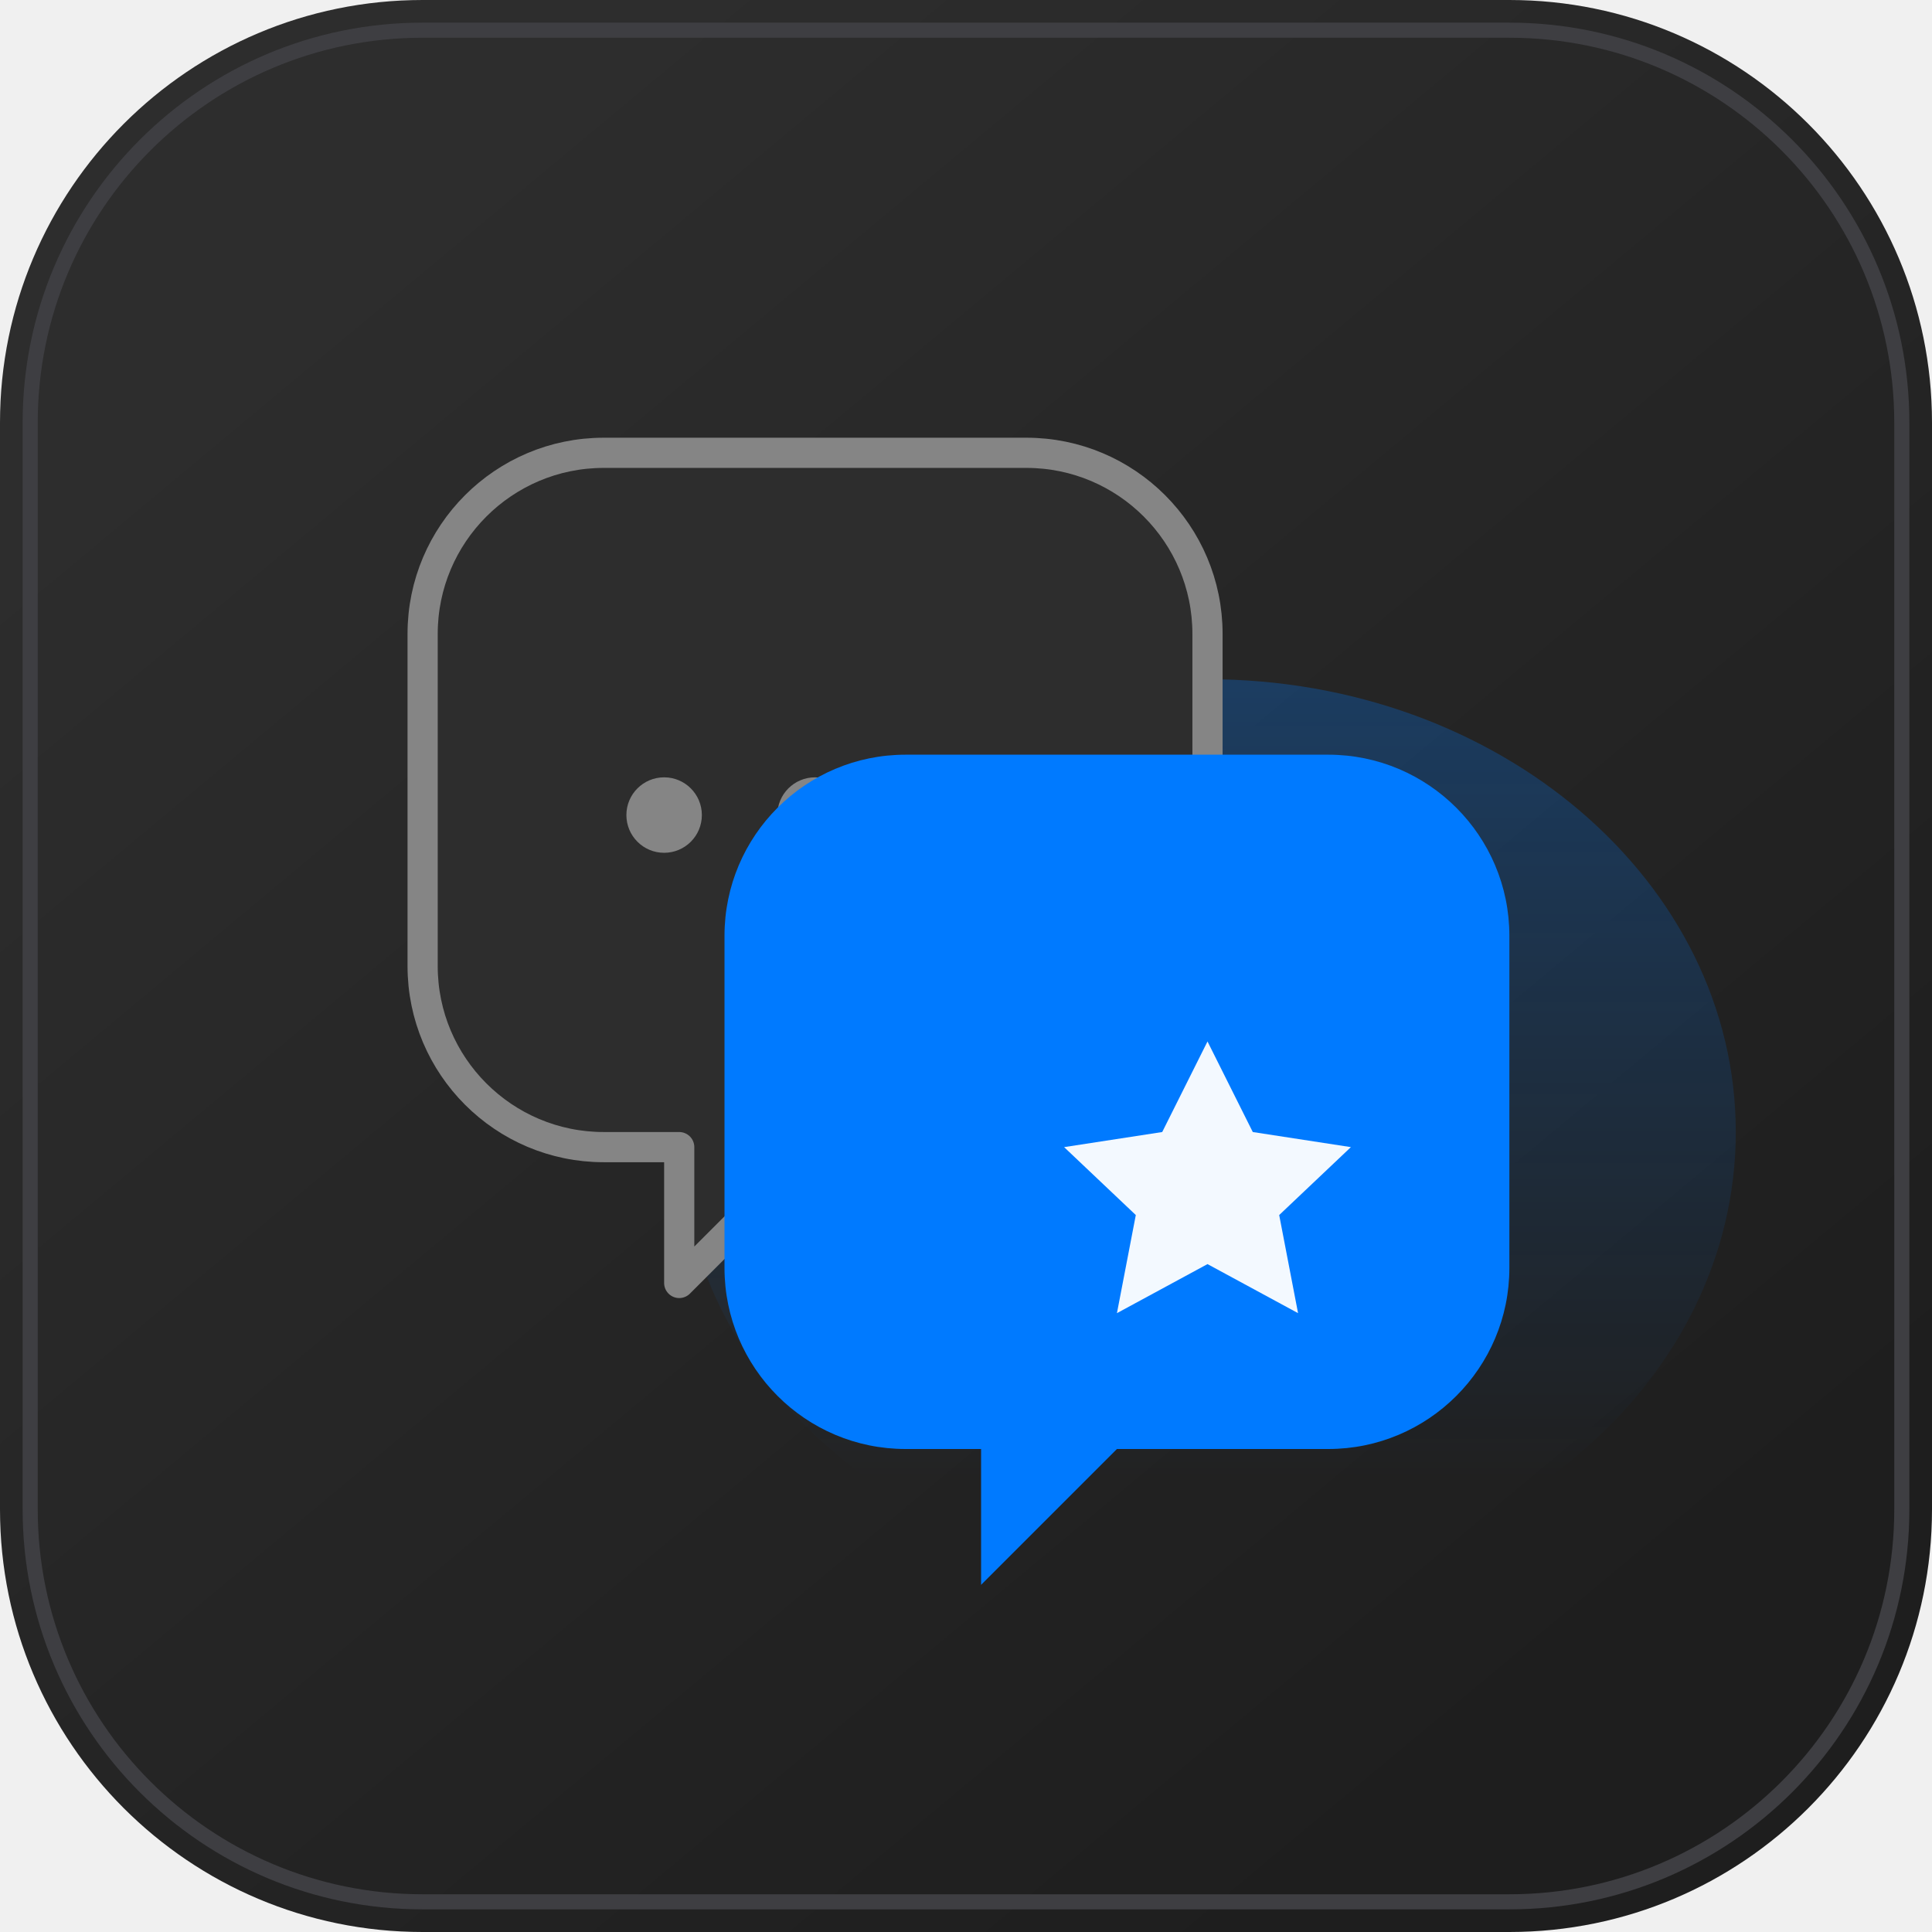
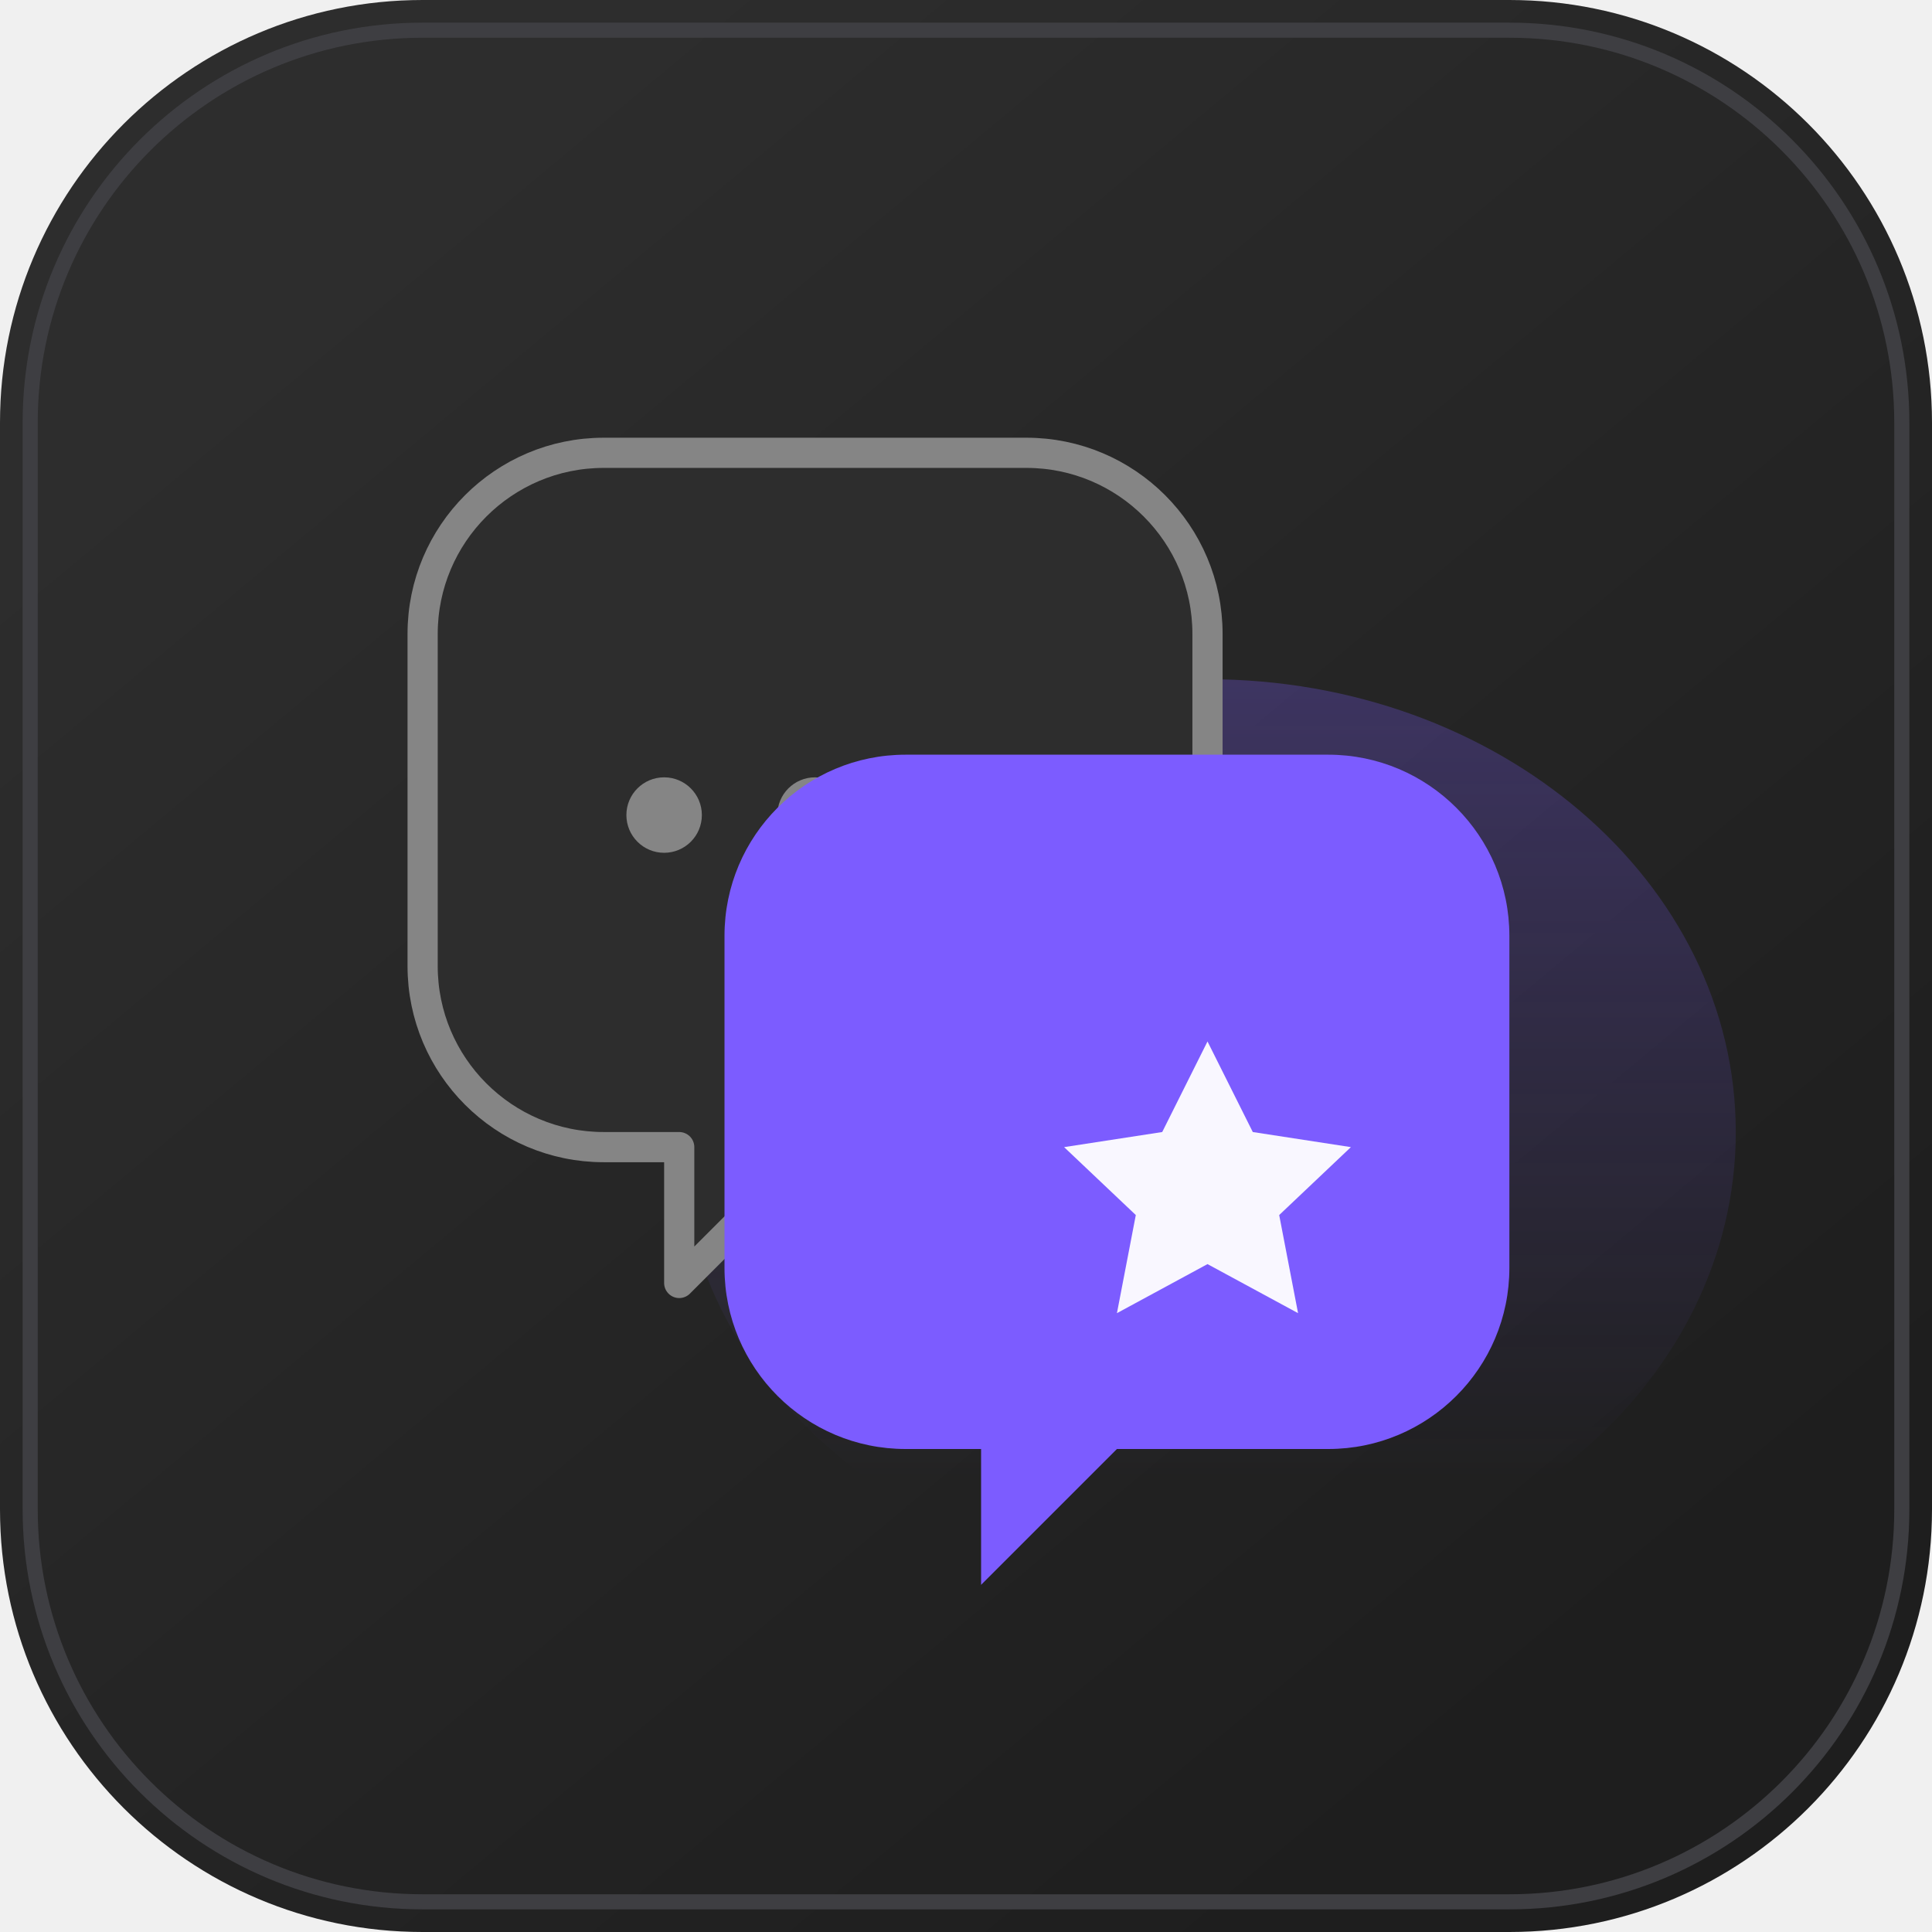
<svg xmlns="http://www.w3.org/2000/svg" viewBox="0 0 512 512" fill="none">
  <defs>
    <linearGradient id="bg" x1="96" y1="64" x2="416" y2="448" gradientUnits="userSpaceOnUse">
      <stop stop-color="#2d2d2d" />
      <stop offset="1" stop-color="#1e1e1e" />
    </linearGradient>
    <linearGradient id="glow" x1="256" y1="120" x2="256" y2="392" gradientUnits="userSpaceOnUse">
-       <stop stop-color="#007AFF" stop-opacity="0.35" />
-       <stop offset="1" stop-color="#007AFF" stop-opacity="0" />
+       <stop stop-color="#7c5cff" stop-opacity="0.35" />
+       <stop offset="1" stop-color="#7c5cff" stop-opacity="0" />
    </linearGradient>
  </defs>
  <rect width="512" height="512" rx="112" fill="url(#bg)" />
  <rect x="8" y="8" width="496" height="496" rx="104" stroke="#3e3e42" stroke-width="4" />
  <ellipse cx="320" cy="300" rx="140" ry="120" fill="url(#glow)" />
  <path d="M112 168c0-26.5 21.5-48 48-48h112c26.5 0 48 21.5 48 48v88c0 26.5-21.5 48-48 48h-56l-36 36v-36h-20c-26.5 0-48-21.5-48-48v-88z" fill="#2d2d2d" stroke="#858585" stroke-width="8" stroke-linejoin="round" />
  <circle cx="176" cy="216" r="10" fill="#858585" />
  <circle cx="216" cy="216" r="10" fill="#858585" />
  <circle cx="256" cy="216" r="10" fill="#858585" />
-   <path d="M192 248c0-26.5 21.5-48 48-48h112c26.5 0 48 21.5 48 48v88c0 26.5-21.5 48-48 48h-56l-36 36v-36h-20c-26.5 0-48-21.5-48-48v-88z" fill="#007AFF" />
+   <path d="M192 248c0-26.5 21.5-48 48-48h112c26.5 0 48 21.5 48 48v88c0 26.5-21.5 48-48 48h-56l-36 36v-36h-20c-26.5 0-48-21.5-48-48v-88z" fill="#7c5cff" />
  <path d="M320 276l12 24 26 4-19 18 5 26-24-13-24 13 5-26-19-18 26-4z" fill="#ffffff" opacity="0.95" />
</svg>
